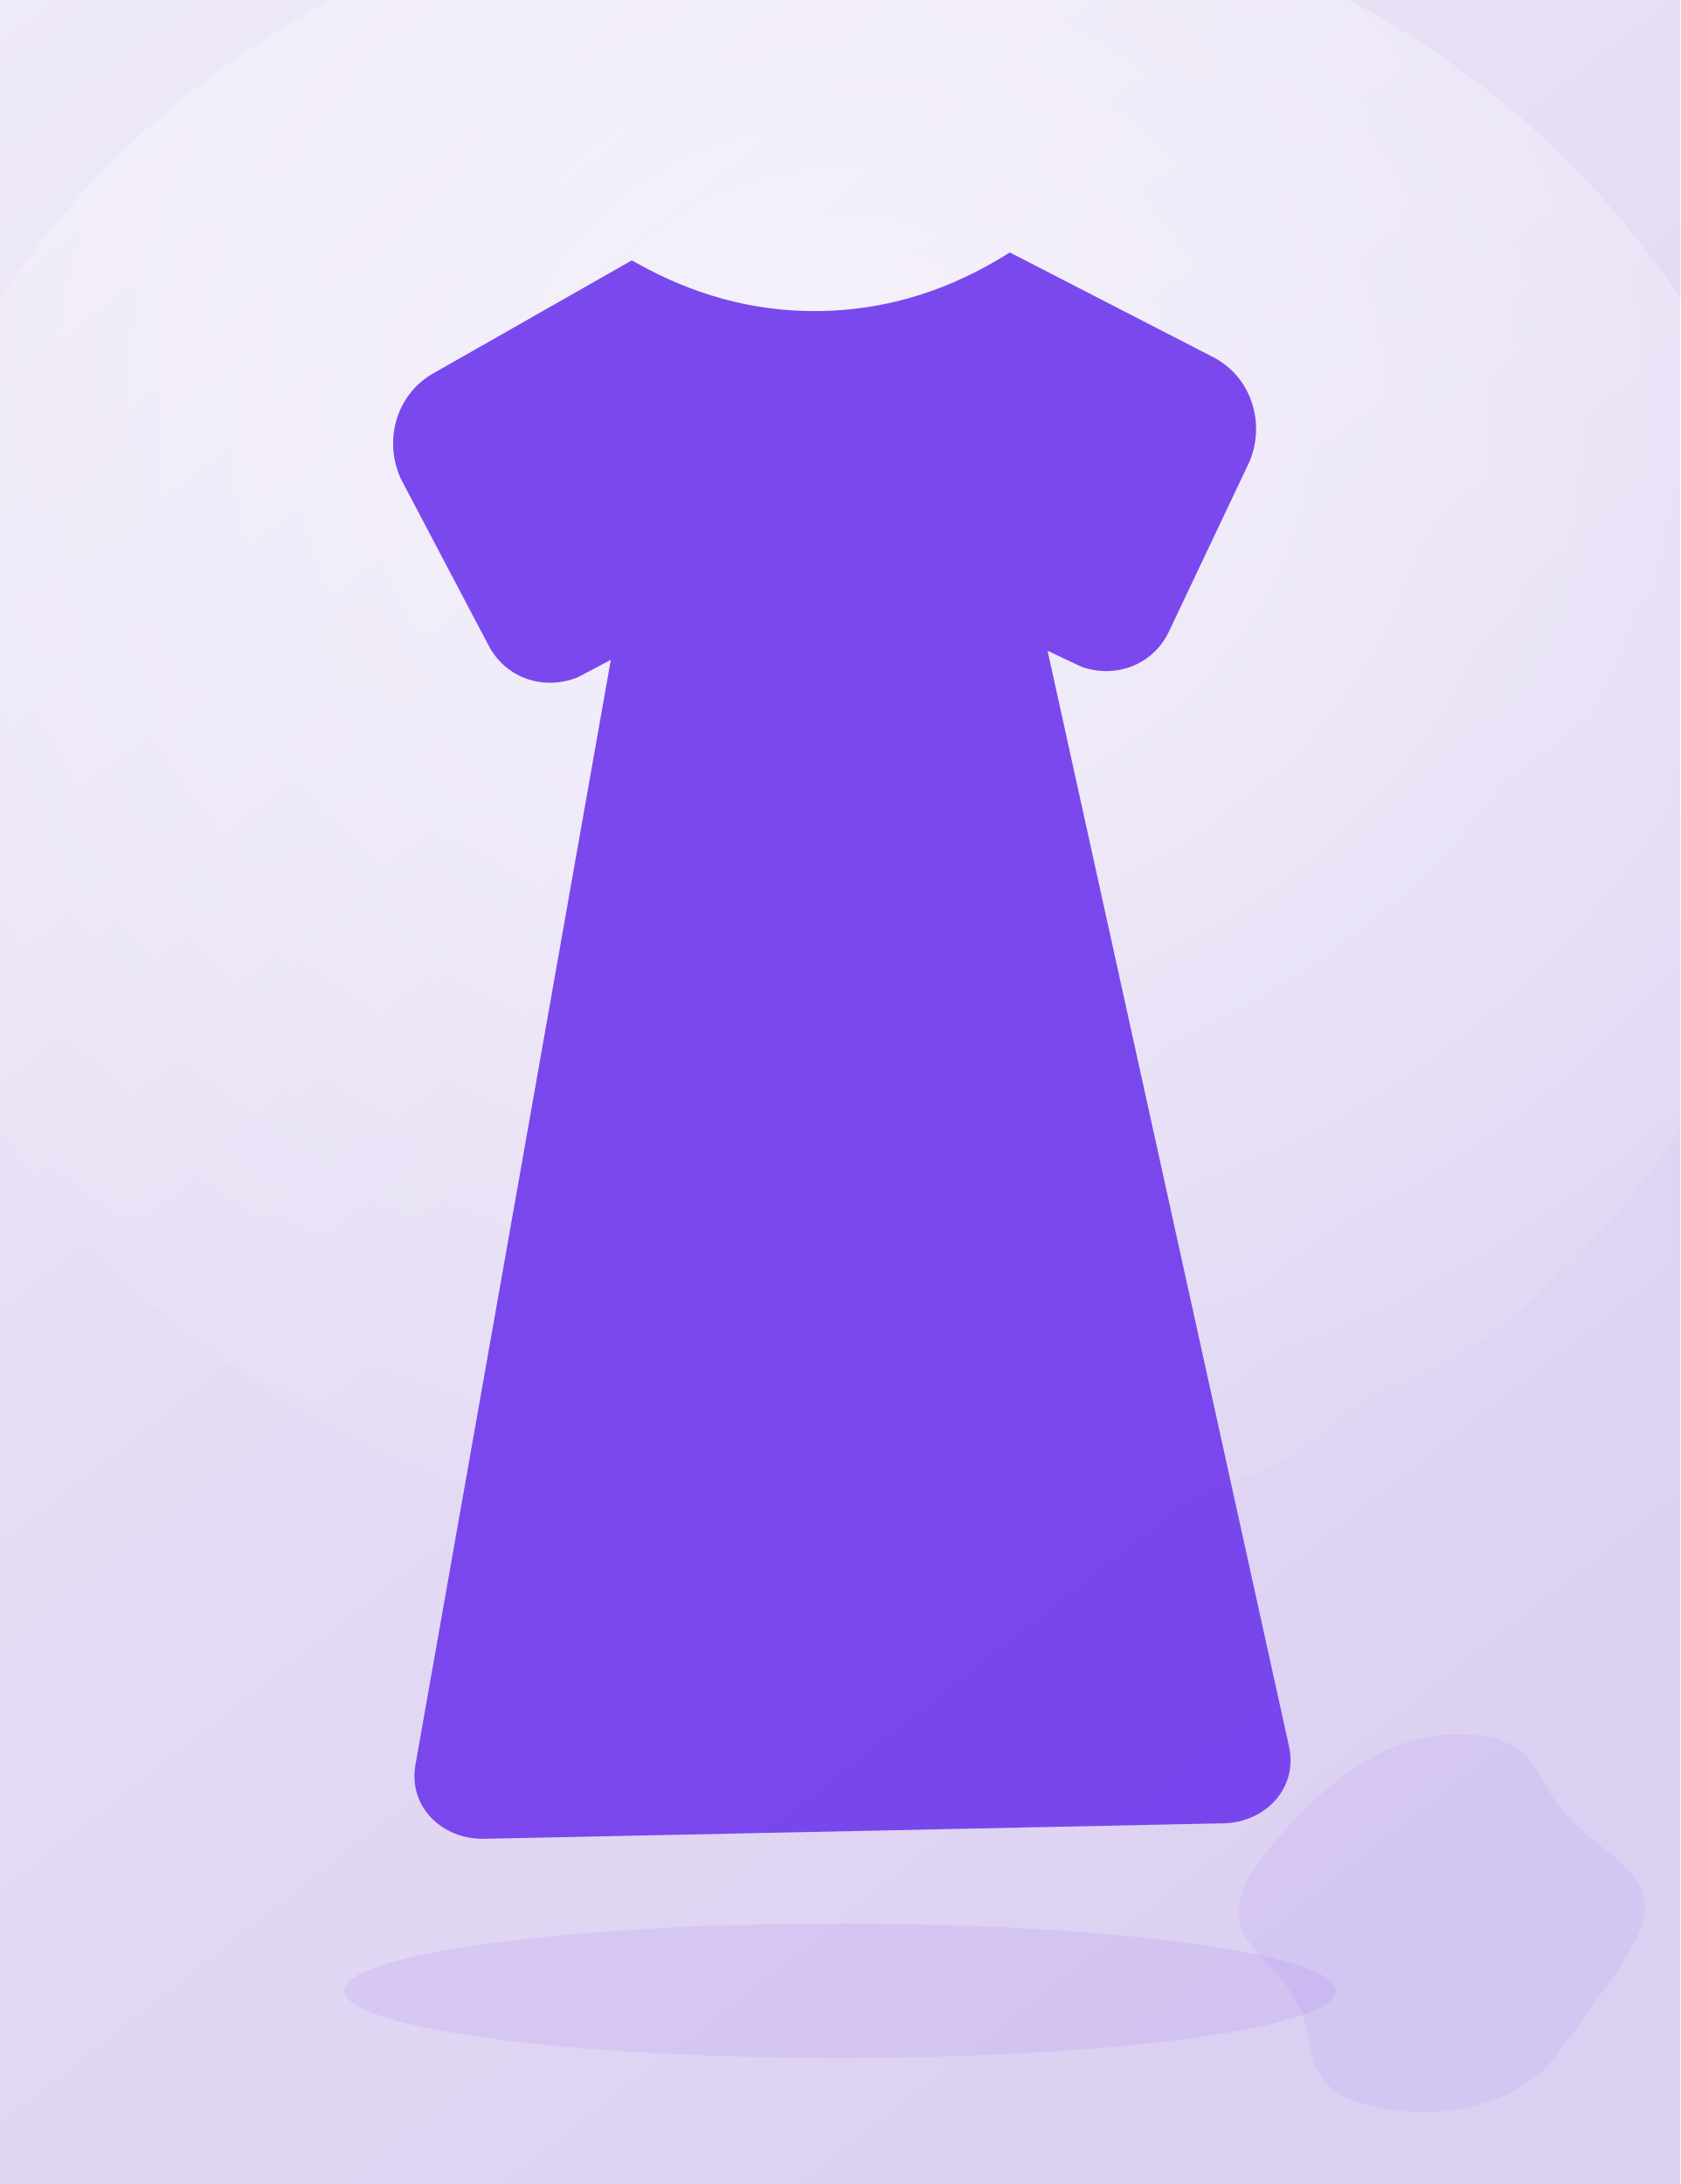
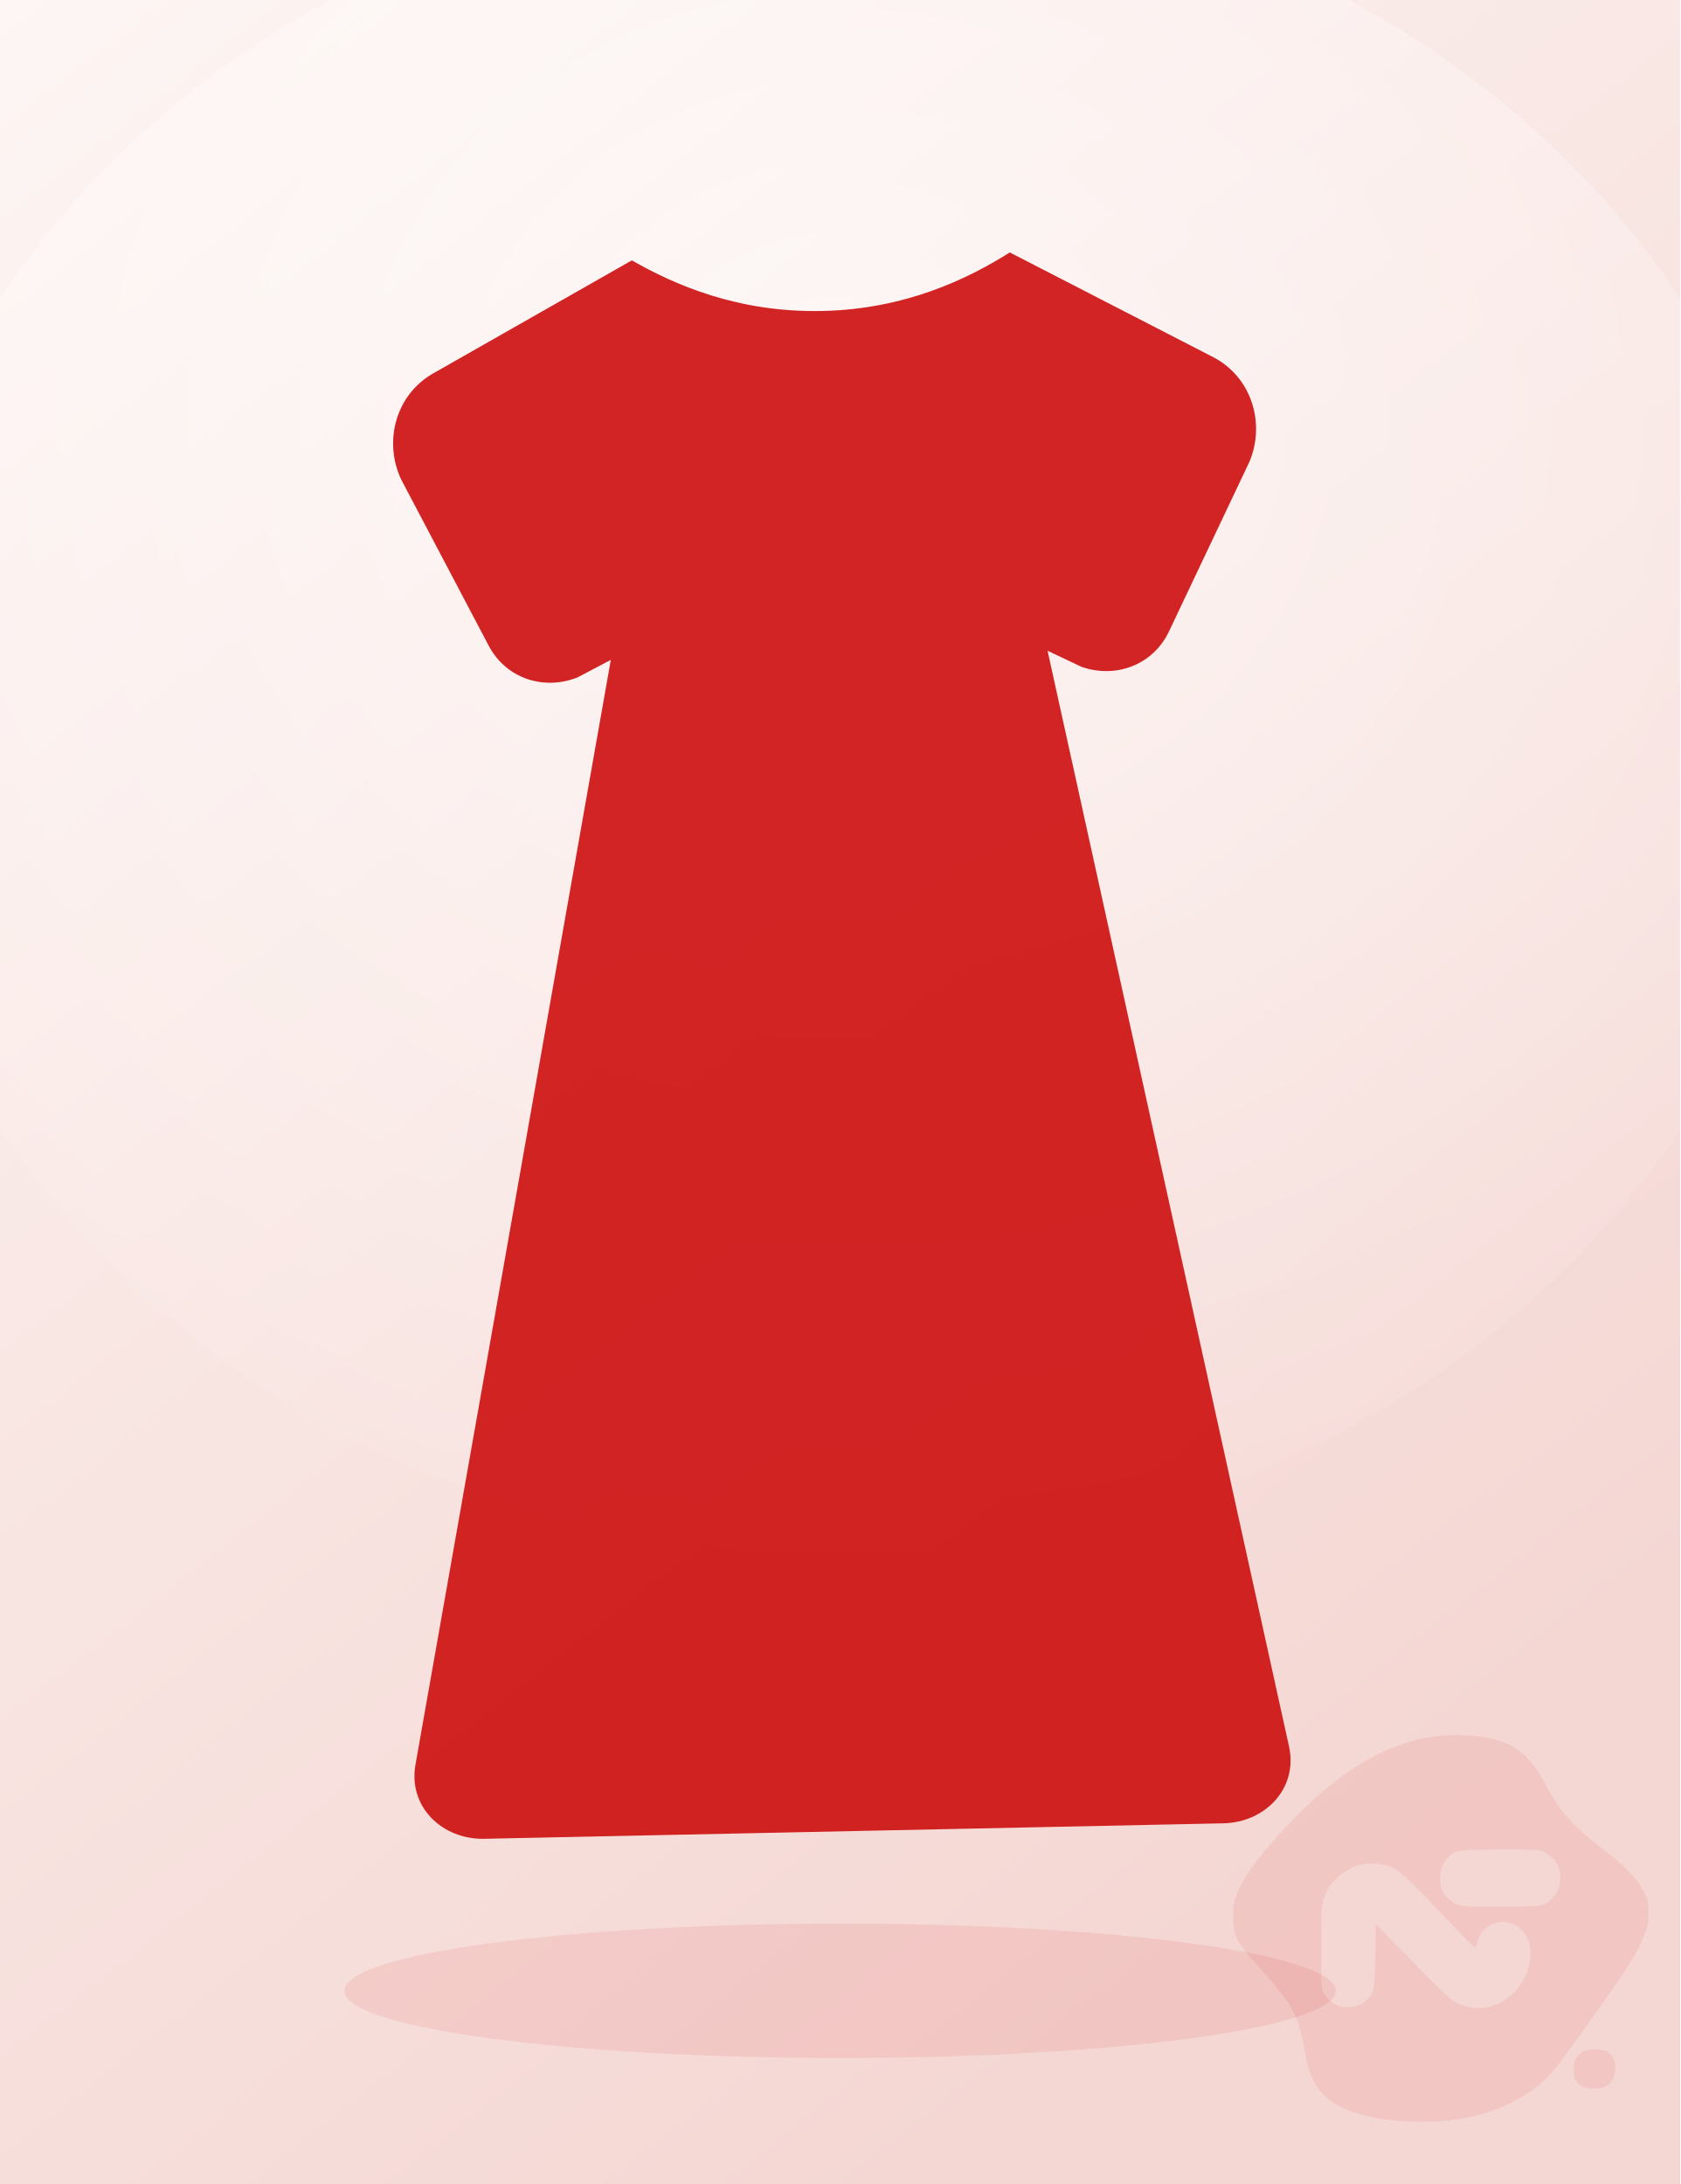
<svg xmlns="http://www.w3.org/2000/svg" viewBox="0 0 400 520" width="400" height="520" role="img">
  <defs>
    <linearGradient id="g" x1="0" y1="0" x2="0.6" y2="1">
-       <stop offset="0" stop-color="#EFEAF7" />
-       <stop offset="1" stop-color="#DCD0F2" />
+       <stop offset="0" stop-color="#FDF6F4" />
+       <stop offset="1" stop-color="#F4D6D2" />
    </linearGradient>
    <radialGradient id="v" cx="0.5" cy="0.32" r="0.75">
      <stop offset="0" stop-color="#fff" stop-opacity="0.55" />
      <stop offset="1" stop-color="#fff" stop-opacity="0" />
    </radialGradient>
  </defs>
  <rect width="400" height="520" fill="url(#g)" />
  <ellipse cx="200" cy="170" rx="230" ry="200" fill="url(#v)" />
-   <g opacity="0.07" transform="translate(286 402) scale(0.95)">
-     <path d="M 58.24 11.86 C 44.96 14.03, 32.72 22.03, 19.51 37.17 C 10.57 47.42, 8 53.4, 9.91 59.57 C 10.78 62.41, 12.02 64.09, 17.91 70.5 C 23.78 76.86, 25.9 81.23, 27.18 89.53 C 28.44 97.69, 32.76 102.23, 41.3 104.37 C 58.7 108.73, 76.43 104.99, 86.54 94.83 C 89.8 91.55, 105.97 68.87, 108.21 64.43 C 111.54 57.83, 112 53.79, 109.9 49.53 C 108.51 46.72, 105.25 43.41, 99.47 38.96 C 92.52 33.59, 88.61 29.02, 85.11 22.13 C 82.54 17.09, 78.37 13.76, 72.74 12.27 C 69.81 11.49, 61.88 11.27, 58.24 11.86" fill="#703BEC" />
+   <g opacity="0.08" transform="translate(286 402) scale(0.95)">
+     <path d="M 60 11.84 C 46.37 13.24, 33.41 21.13, 19.6 36.43 C 13.46 43.23, 10.38 47.6, 8.77 51.82 C 8.14 53.49, 8.04 54.22, 8.02 57.21 C 8 62.31, 8.67 63.55, 15.46 71.02 C 22.71 78.99, 24.45 82.26, 25.86 90.63 C 26.92 96.95, 28.44 100.07, 31.79 102.86 C 36.22 106.54, 44.71 108.64, 55.19 108.62 C 67.63 108.61, 77.45 105.41, 85.21 98.85 C 87.85 96.61, 89.23 94.84, 98.51 81.78 C 107.27 69.44, 109.01 66.68, 110.9 62.11 C 111.91 59.66, 111.97 59.33, 111.99 56.33 C 112 53.2, 111.98 53.11, 110.88 50.88 C 109.39 47.87, 106.34 44.7, 100.77 40.39 C 92.75 34.17, 89.84 30.88, 86.11 23.84 C 82.95 17.85, 79.57 14.7, 74.53 13.02 C 71.11 11.89, 64.66 11.36, 60 11.84 M 64.19 40.82 C 59.41 42.57, 58.22 49.57, 62.13 52.91 C 64.19 54.68, 65.13 54.8, 75.61 54.7 C 84.52 54.62, 84.97 54.59, 86.07 53.99 C 89.44 52.17, 90.78 48.63, 89.51 44.89 C 88.95 43.25, 86.75 41.11, 85.18 40.67 C 83.36 40.17, 65.63 40.29, 64.19 40.82 M 39.58 44.25 C 36.43 45.14, 32.97 47.84, 31.59 50.51 C 30.1 53.4, 30.04 53.91, 30.04 64.84 C 30.04 75.05, 30.05 75.13, 30.71 76.39 C 32.71 80.17, 37.95 81.14, 41.15 78.33 C 43.34 76.41, 43.42 76.03, 43.58 67.06 L 43.73 59.05 47.18 62.59 C 62.83 78.68, 62.94 78.78, 66.44 79.71 C 74.37 81.82, 82.47 75.08, 82.47 66.37 C 82.47 64.15, 81.84 62.33, 80.53 60.81 C 76.81 56.46, 69.97 58.54, 68.98 64.33 C 68.79 65.49, 68.79 65.49, 61.98 58.32 C 51.73 47.54, 49.53 45.47, 47.46 44.69 C 45.24 43.85, 41.71 43.65, 39.58 44.25" fill="#CE1212" fill-rule="evenodd" />
+     <path d="M 95.42 91.13 C 93.94 92.13, 93.28 93.49, 93.29 95.52 C 93.31 98.73, 94.93 100.28, 98.29 100.28 C 101.31 100.28, 102.93 99.19, 103.51 96.77 C 104.17 94.04, 103.3 91.71, 101.3 90.88 C 99.73 90.22, 96.57 90.36, 95.42 91.13" fill="#CE1212" />
  </g>
-   <ellipse cx="200" cy="474" rx="118" ry="16" fill="#703BEC" opacity="0.09" />
+   <ellipse cx="200" cy="474" rx="118" ry="16" fill="#CE1212" opacity="0.09" />
  <g transform="rotate(-1.2 200 280)">
-     <path d="M200 74c-20 0-35-7-45-13l-48 26c-9 5-12 16-8 25l20 40c4 8 13 11 21 8l8-4-52 262c-2 10 6 18 16 18h176c10 0 18-8 16-18l-52-262 8 4c8 3 17 0 21-8l20-40c4-9 1-20-8-25l-48-26c-10 6-25 13-45 13z" fill="#703BEC" opacity="0.92" />
+     <path d="M200 74c-20 0-35-7-45-13l-48 26c-9 5-12 16-8 25l20 40c4 8 13 11 21 8l8-4-52 262c-2 10 6 18 16 18h176c10 0 18-8 16-18l-52-262 8 4c8 3 17 0 21-8l20-40c4-9 1-20-8-25l-48-26c-10 6-25 13-45 13z" fill="#CE1212" opacity="0.92" />
  </g>
</svg>
